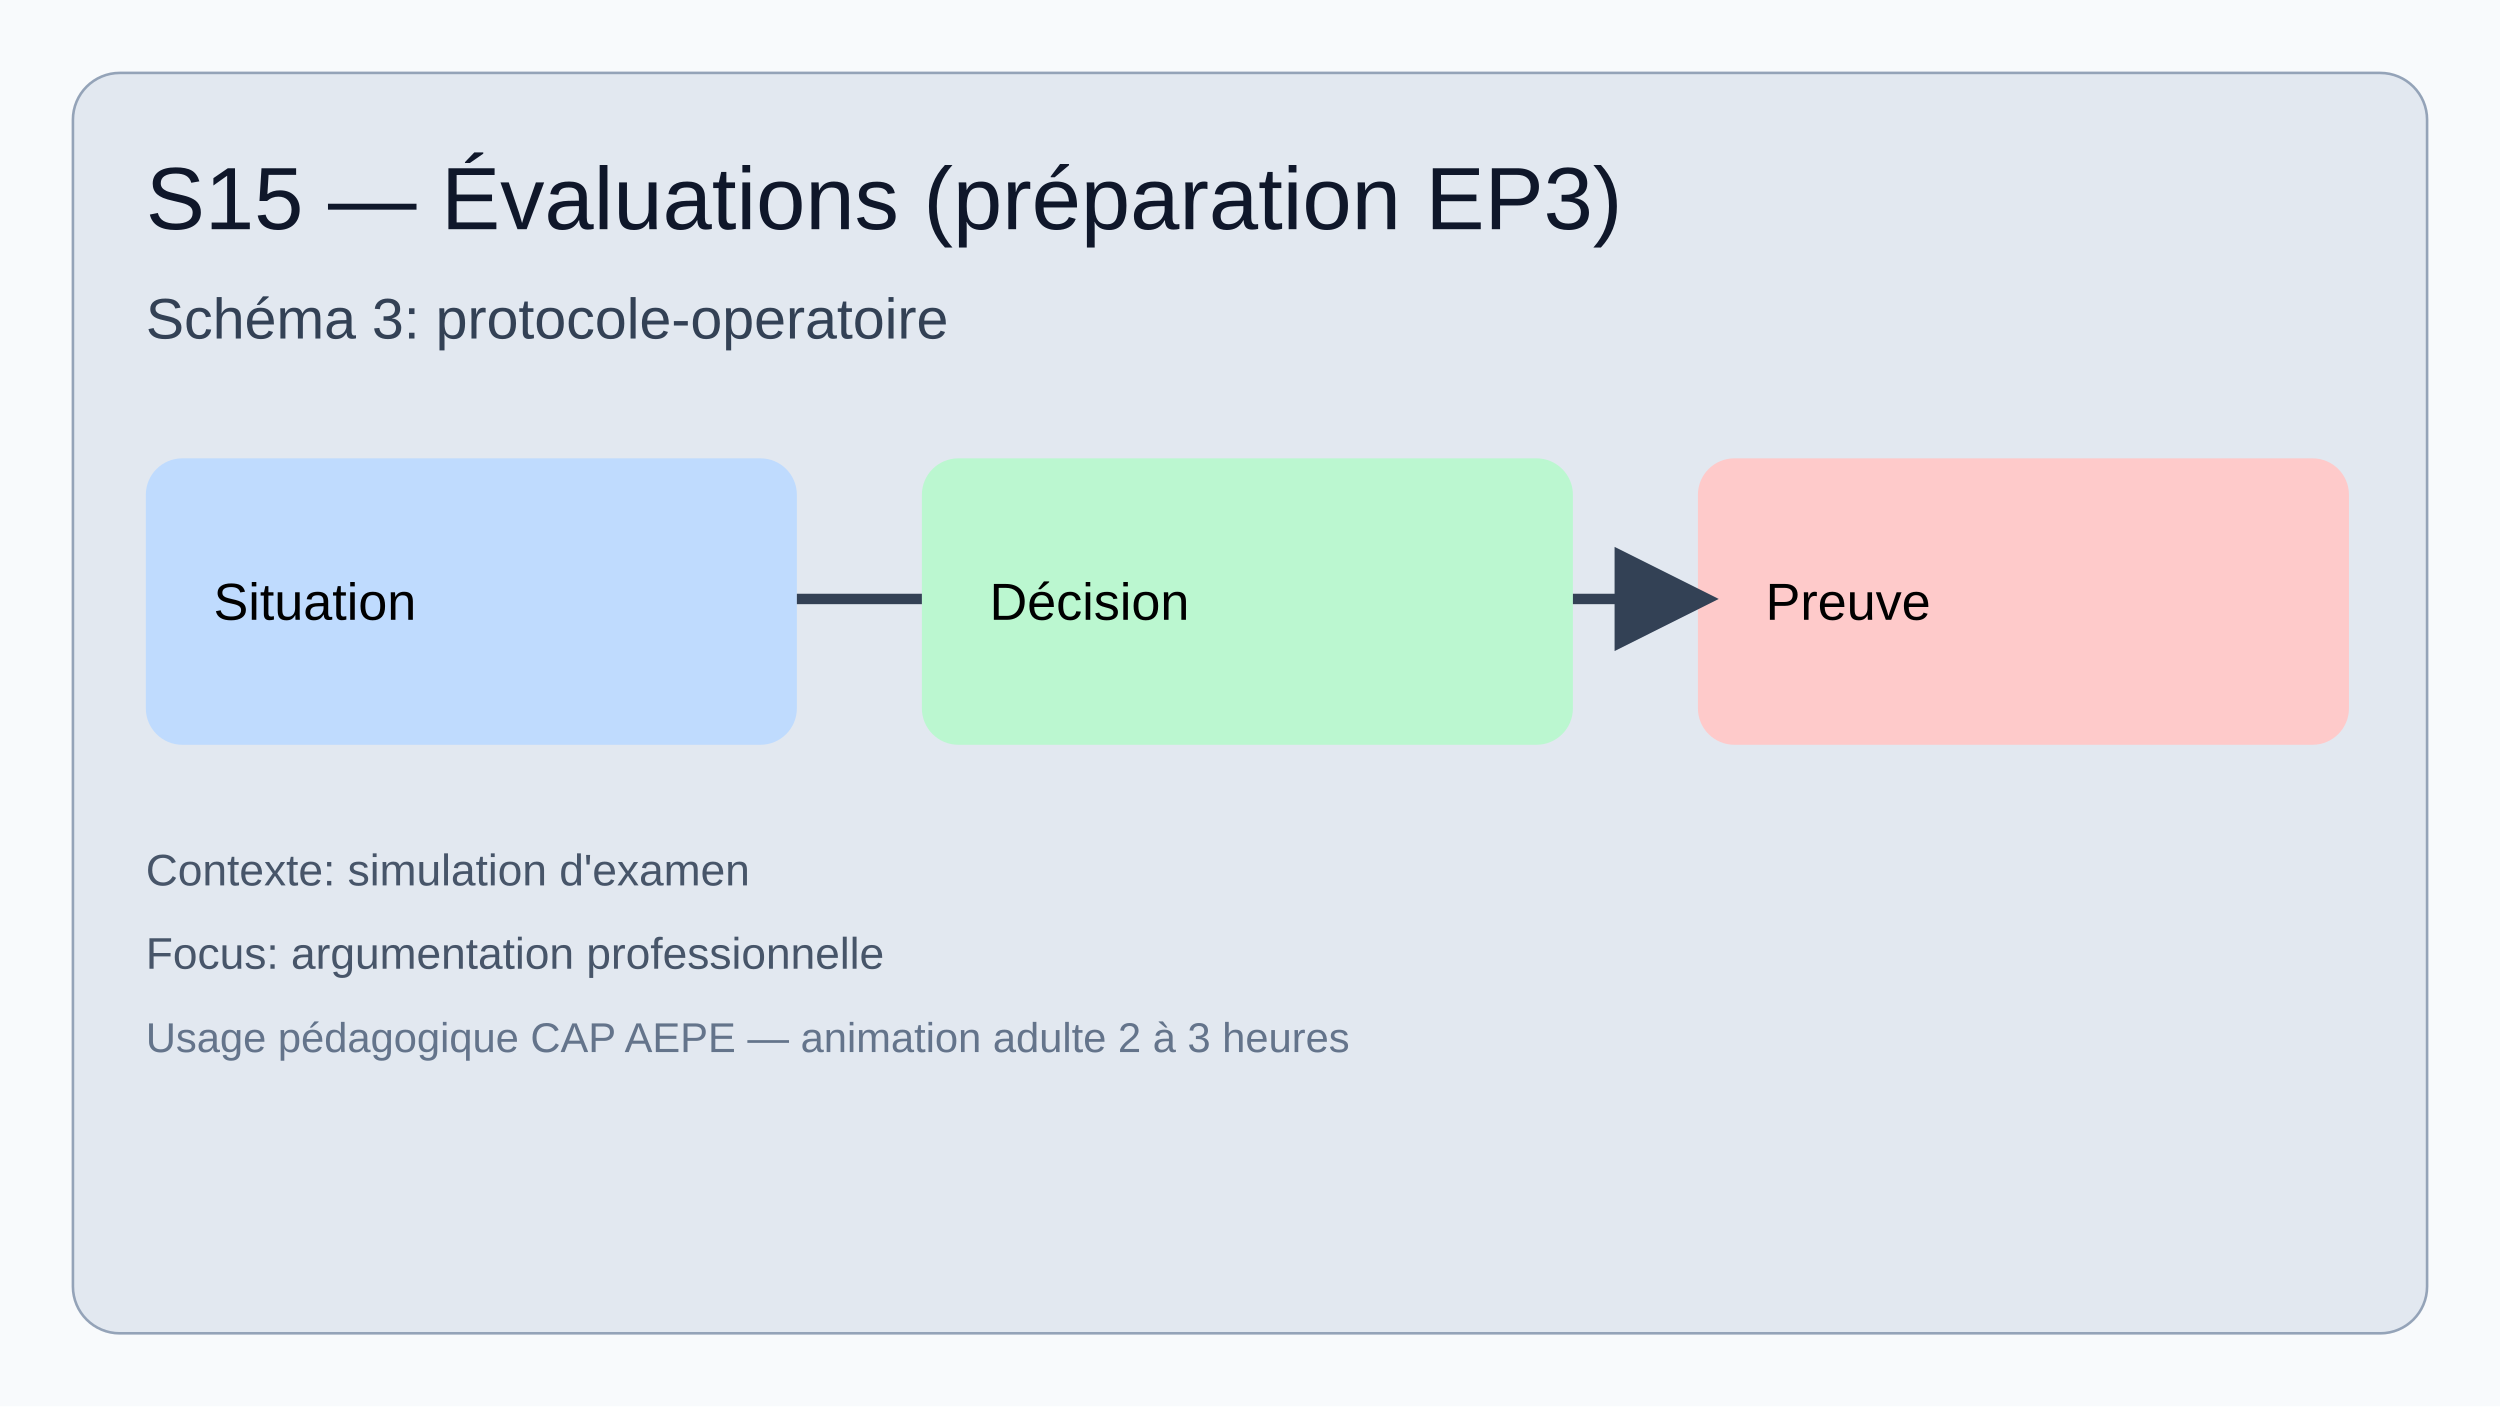
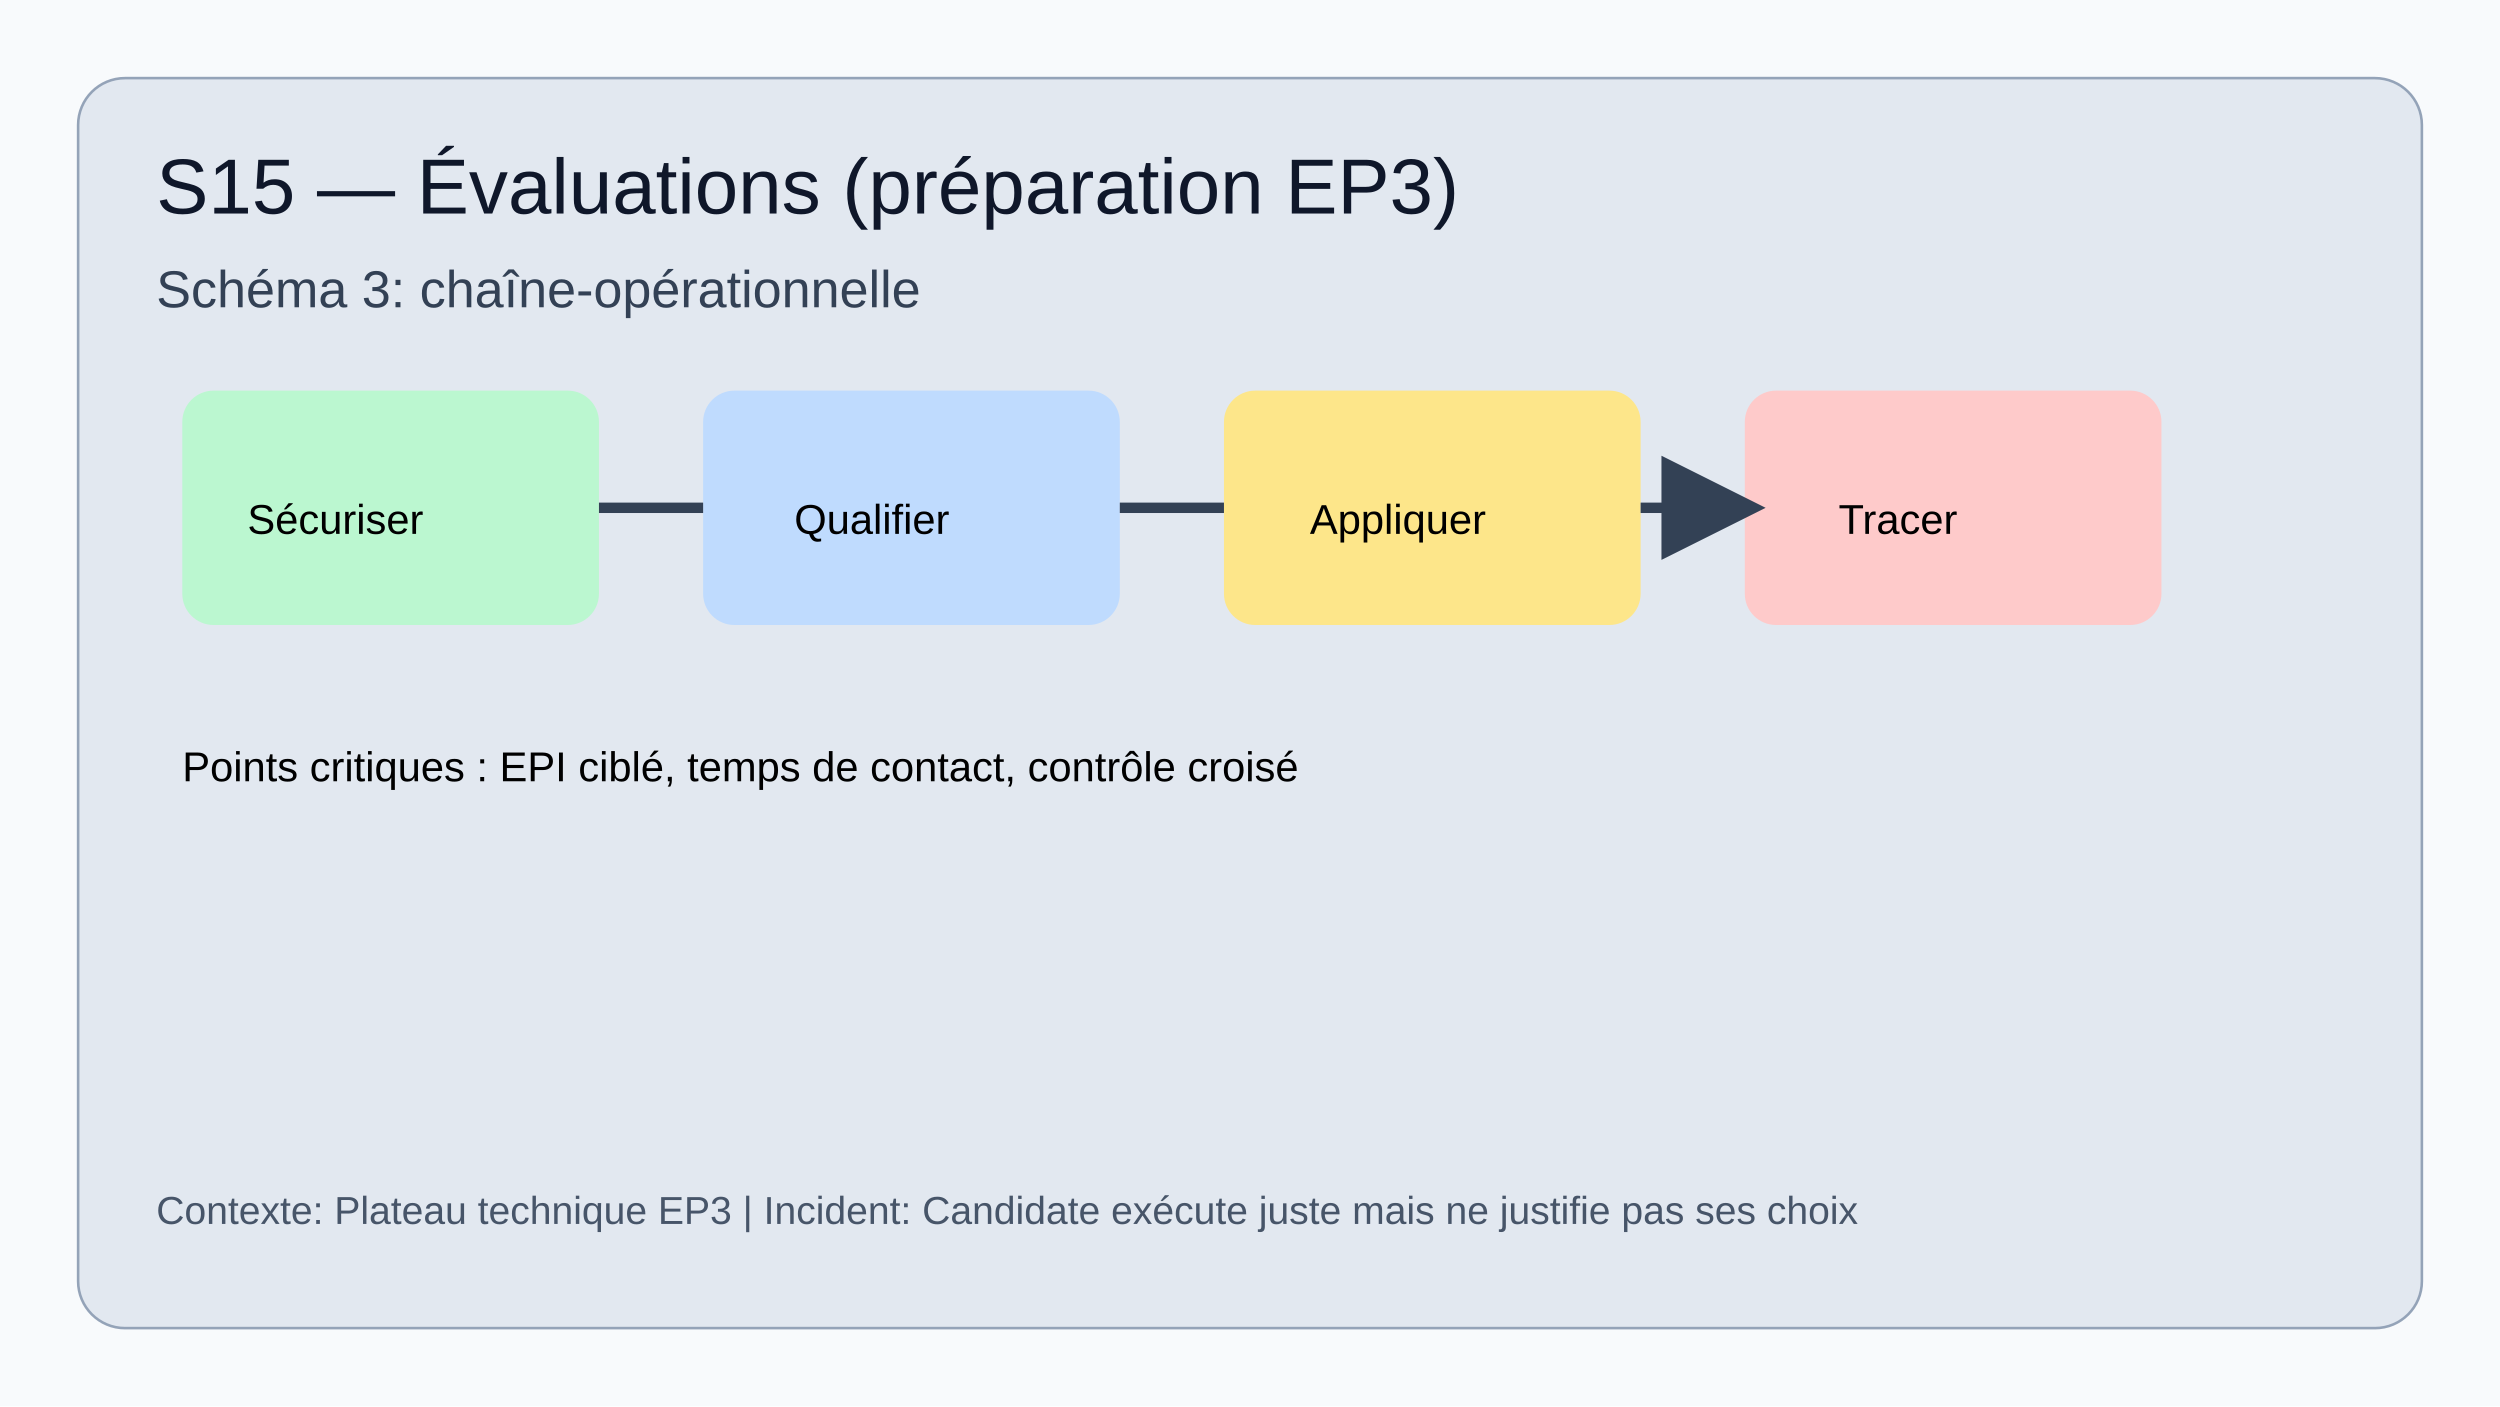
<svg xmlns="http://www.w3.org/2000/svg" viewBox="0 0 960 540">
  <rect width="960" height="540" fill="#f8fafc" />
-   <rect x="28" y="28" width="904" height="484" rx="18" fill="#e2e8f0" stroke="#94a3b8" />
-   <text x="56" y="88" font-family="Arial" font-size="34" fill="#0f172a">S15 — Évaluations (préparation EP3)</text>
-   <text x="56" y="130" font-family="Arial" font-size="22" fill="#334155">Schéma 3: protocole-operatoire</text>
-   <rect x="56" y="176" width="250" height="110" rx="14" fill="#bfdbfe" />
-   <text x="82" y="238" font-family="Arial" font-size="20">Situation</text>
-   <rect x="354" y="176" width="250" height="110" rx="14" fill="#bbf7d0" />
-   <text x="380" y="238" font-family="Arial" font-size="20">Décision</text>
-   <rect x="652" y="176" width="250" height="110" rx="14" fill="#fecaca" />
-   <text x="678" y="238" font-family="Arial" font-size="20">Preuve</text>
-   <path d="M306 230h48M604 230h48" stroke="#334155" stroke-width="4" marker-end="url(#arr)" />
+   <rect x="30" y="30" width="900" height="480" rx="18" fill="#e2e8f0" stroke="#94a3b8" />
+   <text x="60" y="82" font-size="30" font-family="Arial" fill="#0f172a">S15 — Évaluations (préparation EP3)</text>
+   <text x="60" y="118" font-size="20" font-family="Arial" fill="#334155">Schéma 3: chaîne-opérationnelle</text>
+   <rect x="70" y="150" width="160" height="90" rx="12" fill="#bbf7d0" />
+   <text x="95" y="205" font-size="16" font-family="Arial">Sécuriser</text>
+   <rect x="270" y="150" width="160" height="90" rx="12" fill="#bfdbfe" />
+   <text x="305" y="205" font-size="16" font-family="Arial">Qualifier</text>
+   <rect x="470" y="150" width="160" height="90" rx="12" fill="#fde68a" />
+   <text x="503" y="205" font-size="16" font-family="Arial">Appliquer</text>
+   <rect x="670" y="150" width="160" height="90" rx="12" fill="#fecaca" />
+   <text x="706" y="205" font-size="16" font-family="Arial">Tracer</text>
+   <path d="M230 195h40M430 195h40M630 195h40" stroke="#334155" stroke-width="4" marker-end="url(#a)" />
+   <text x="70" y="300" font-size="16" font-family="Arial">Points critiques : EPI ciblé, temps de contact, contrôle croisé</text>
+   <text x="60" y="470" font-size="15" font-family="Arial" fill="#475569">Contexte: Plateau technique EP3 | Incident: Candidate exécute juste mais ne justifie pas ses choix</text>
  <defs>
-     <marker id="arr" markerWidth="10" markerHeight="10" refX="8" refY="5" orient="auto">
+     <marker id="a" markerWidth="10" markerHeight="10" refX="8" refY="5" orient="auto">
      <polygon points="0,0 10,5 0,10" fill="#334155" />
    </marker>
  </defs>
-   <text x="56" y="340" font-family="Arial" font-size="17" fill="#475569">Contexte: simulation d'examen</text>
-   <text x="56" y="372" font-family="Arial" font-size="17" fill="#475569">Focus: argumentation professionnelle</text>
-   <text x="56" y="404" font-family="Arial" font-size="16" fill="#64748b">Usage pédagogique CAP AEPE — animation adulte 2 à 3 heures</text>
</svg>
